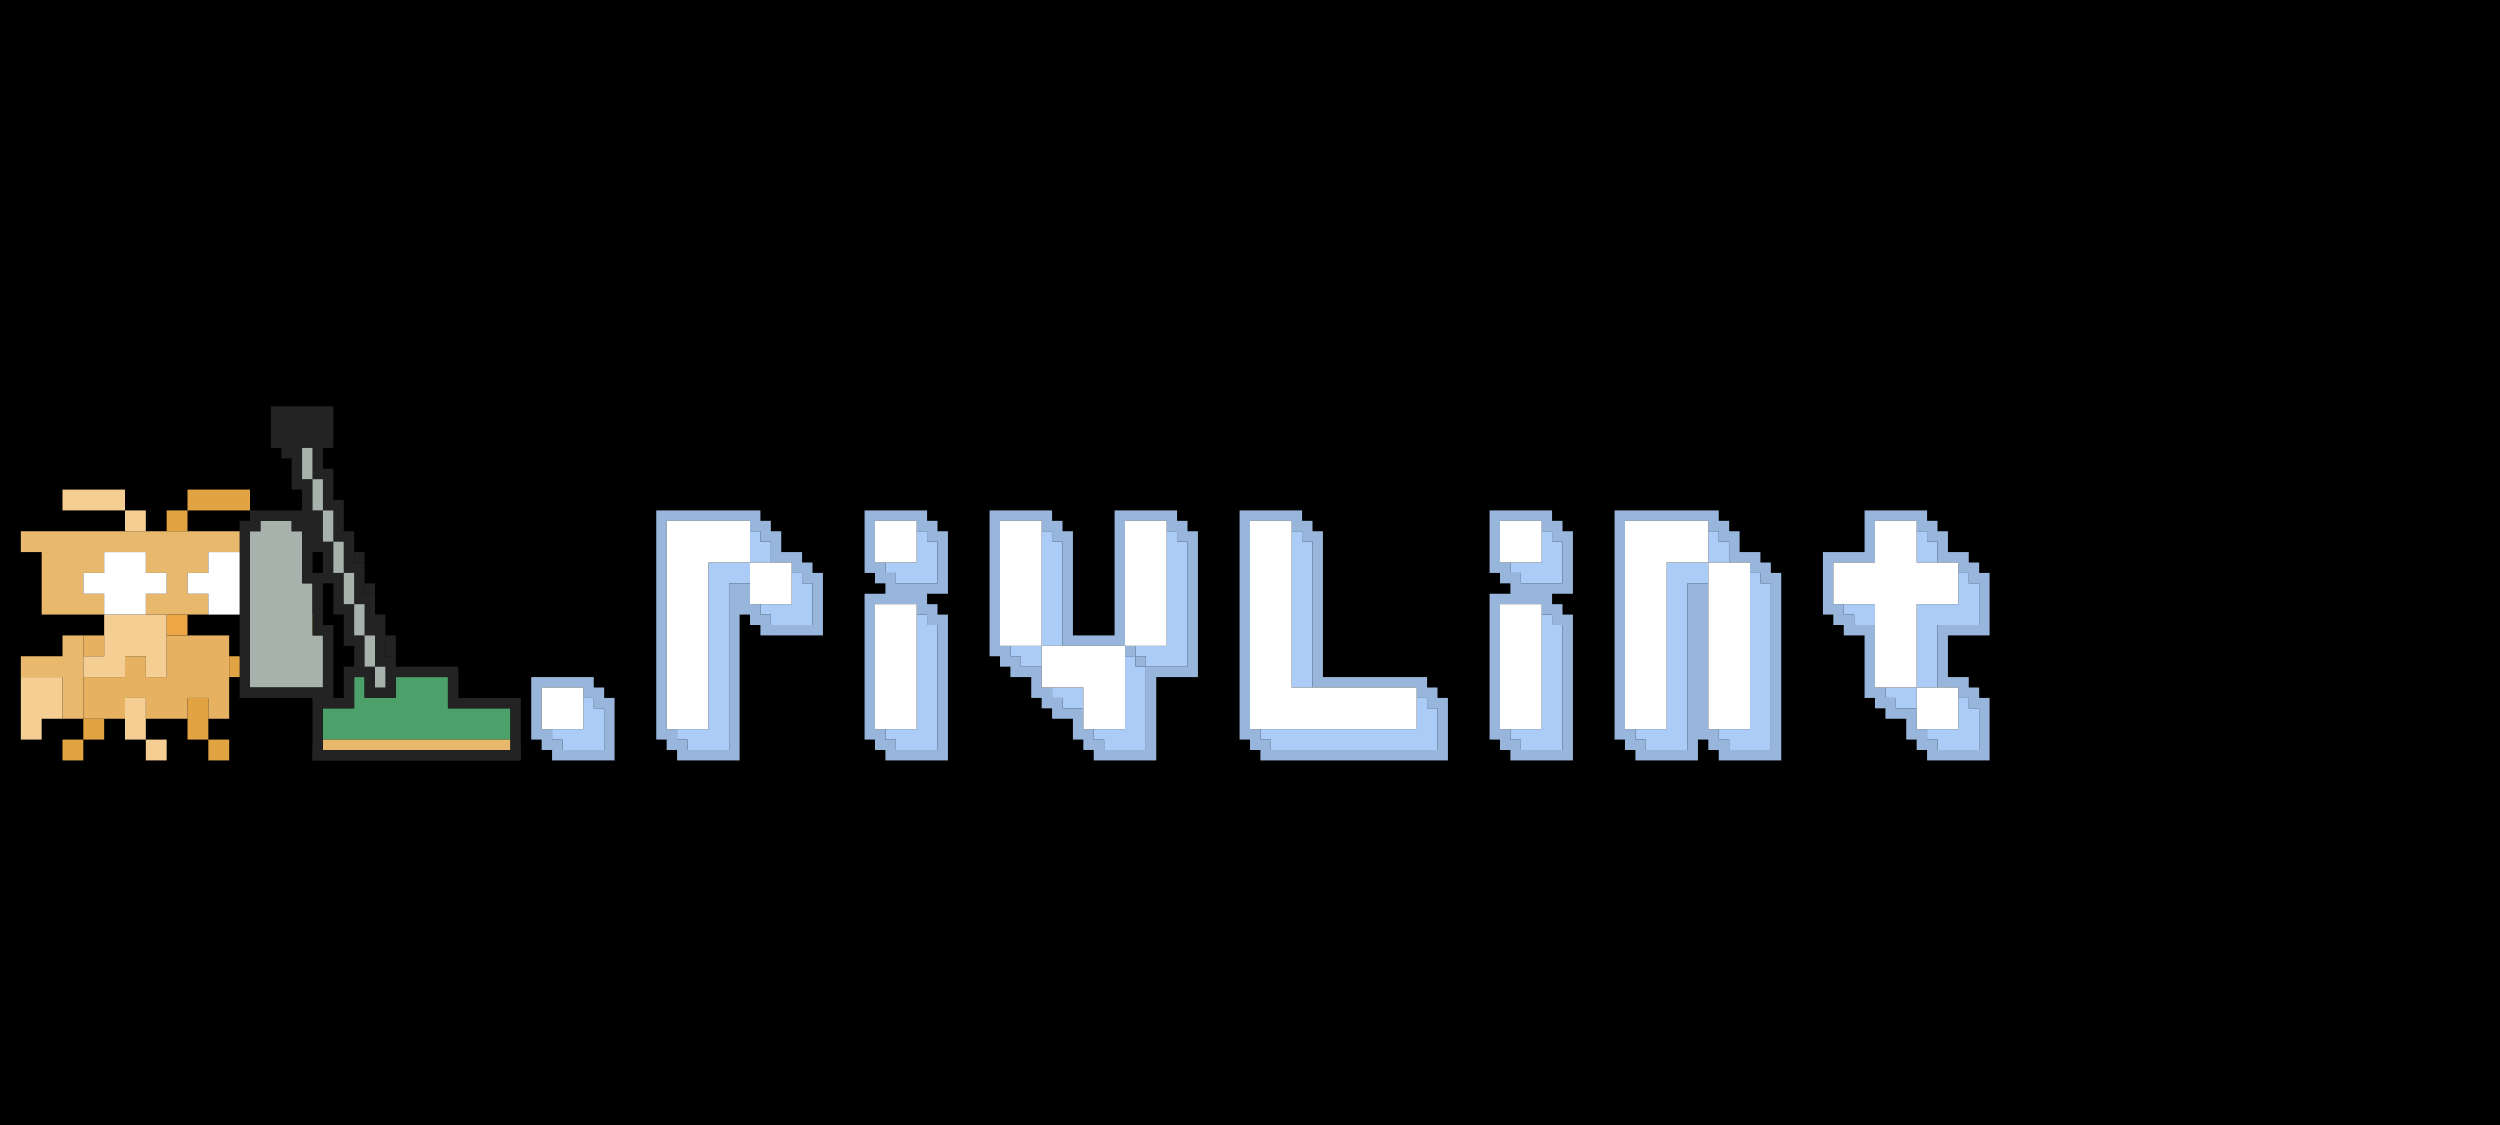
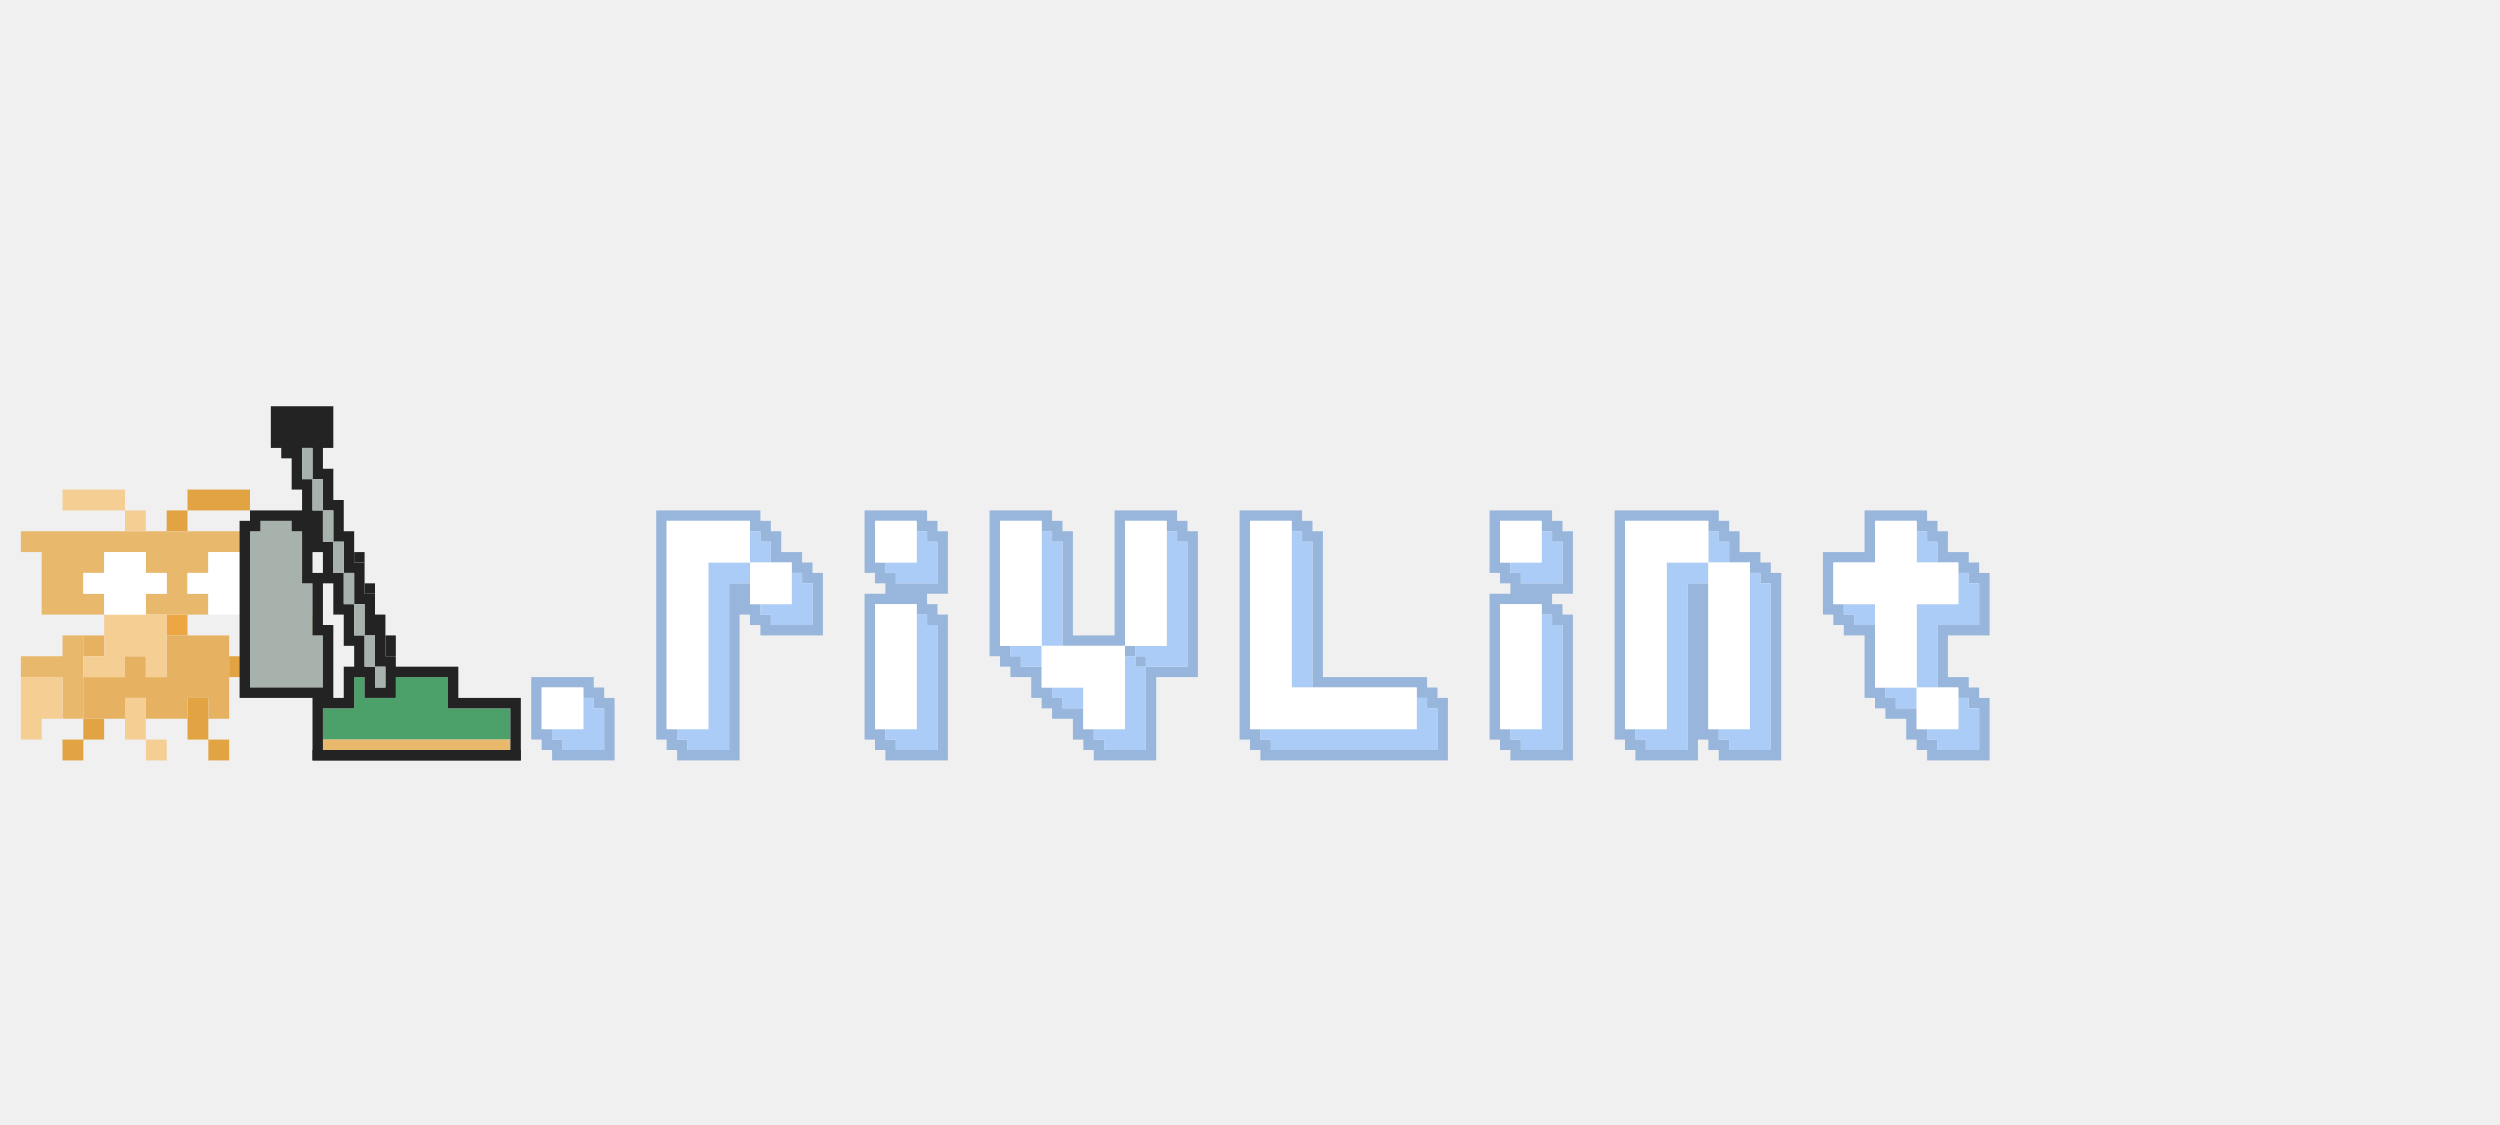
<svg xmlns="http://www.w3.org/2000/svg" viewBox="0 0 480 216" width="480" height="216">
  <defs>
    <clipPath id="clip0">
      <path d="M-0 -0L480 -0L480 216L-0 216Z" />
    </clipPath>
  </defs>
  <g clip-path="url(#clip0)">
-     <path transform="translate(248.5 127.5)" d="M-265.5 -159.5L265.5 -159.5L265.5 159.5L-265.5 159.5L-265.5 -159.5Z" />
    <path transform="translate(104 100)" fill="#98b6db" d="M22 -2L42 -2L42 0L22 0ZM62 -2L74 -2L74 0L62 0ZM86 -2L98 -2L98 0L86 0ZM110 -2L122 -2L122 0L110 0ZM134 -2L146 -2L146 0L134 0ZM182 -2L194 -2L194 0L182 0ZM206 -2L226 -2L226 0L206 0ZM254 -2L266 -2L266 0L254 0ZM22 0L24 0L24 40L22 40ZM40 0L44 0L44 2L40 2ZM62 0L64 0L64 8L62 8ZM72 0L76 0L76 2L72 2ZM86 0L88 0L88 24L86 24ZM96 0L100 0L100 2L96 2ZM110 0L112 0L112 22L110 22ZM120 0L124 0L124 2L120 2ZM134 0L136 0L136 40L134 40ZM144 0L148 0L148 2L144 2ZM182 0L184 0L184 8L182 8ZM192 0L196 0L196 2L192 2ZM206 0L208 0L208 40L206 40ZM224 0L228 0L228 2L224 2ZM254 0L256 0L256 6L254 6ZM264 0L268 0L268 2L264 2ZM42 2L46 2L46 4L42 4ZM74 2L78 2L78 4L74 4ZM98 2L102 2L102 4L98 4ZM122 2L126 2L126 4L122 4ZM146 2L150 2L150 4L146 4ZM194 2L198 2L198 4L194 4ZM226 2L230 2L230 4L226 4ZM266 2L270 2L270 4L266 4ZM44 4L46 4L46 6L44 6ZM76 4L78 4L78 12L76 12ZM100 4L102 4L102 22L100 22ZM124 4L126 4L126 28L124 28ZM148 4L150 4L150 30L148 30ZM196 4L198 4L198 12L196 12ZM228 4L230 4L230 6L228 6ZM268 4L270 4L270 6L268 6ZM44 6L50 6L50 8L44 8ZM228 6L234 6L234 8L228 8ZM246 6L256 6L256 8L246 8ZM268 6L274 6L274 8L268 8ZM48 8L52 8L52 10L48 10ZM62 8L66 8L66 10L62 10ZM182 8L186 8L186 10L182 10ZM232 8L236 8L236 10L232 10ZM246 8L248 8L248 16L246 16ZM272 8L276 8L276 10L272 10ZM50 10L54 10L54 12L50 12ZM64 10L68 10L68 12L64 12ZM184 10L188 10L188 12L184 12ZM234 10L238 10L238 12L234 12ZM274 10L278 10L278 12L274 12ZM36 12L40 12L40 16L36 16ZM52 12L54 12L54 20L52 20ZM66 12L78 12L78 14L66 14ZM186 12L198 12L198 14L186 14ZM220 12L224 12L224 40L220 40ZM236 12L238 12L238 44L236 44ZM276 12L278 12L278 20L276 20ZM62 14L74 14L74 16L62 16ZM182 14L194 14L194 16L182 16ZM36 16L42 16L42 18L36 18ZM62 16L64 16L64 40L62 40ZM72 16L76 16L76 18L72 18ZM182 16L184 16L184 40L182 40ZM192 16L196 16L196 18L192 18ZM246 16L250 16L250 18L246 18ZM36 18L38 18L38 44L36 44ZM40 18L44 18L44 20L40 20ZM74 18L78 18L78 20L74 20ZM194 18L198 18L198 20L194 20ZM248 18L252 18L252 20L248 20ZM42 20L54 20L54 22L42 22ZM76 20L78 20L78 44L76 44ZM196 20L198 20L198 44L196 44ZM250 20L256 20L256 22L250 22ZM268 20L278 20L278 22L268 22ZM100 22L112 22L112 24L100 24ZM254 22L256 22L256 32L254 32ZM268 22L270 22L270 30L268 30ZM86 24L90 24L90 26L86 26ZM112 24L114 24L114 26L112 26ZM88 26L92 26L92 28L88 28ZM114 26L116 26L116 28L114 28ZM90 28L96 28L96 30L90 30ZM116 28L126 28L126 30L116 30ZM-2 30L10 30L10 32L-2 32ZM94 30L96 30L96 32L94 32ZM116 30L118 30L118 44L116 44ZM148 30L170 30L170 32L148 32ZM268 30L274 30L274 32L268 32ZM-2 32L0 32L0 40L-2 40ZM8 32L12 32L12 34L8 34ZM94 32L98 32L98 34L94 34ZM168 32L172 32L172 34L168 34ZM254 32L258 32L258 34L254 34ZM272 32L276 32L276 34L272 34ZM10 34L14 34L14 36L10 36ZM96 34L100 34L100 36L96 36ZM170 34L174 34L174 36L170 36ZM256 34L260 34L260 36L256 36ZM274 34L278 34L278 36L274 36ZM12 36L14 36L14 44L12 44ZM98 36L104 36L104 38L98 38ZM172 36L174 36L174 44L172 44ZM258 36L264 36L264 38L258 38ZM276 36L278 36L278 44L276 44ZM102 38L104 38L104 40L102 40ZM262 38L264 38L264 40L262 40ZM-2 40L2 40L2 42L-2 42ZM22 40L26 40L26 42L22 42ZM62 40L66 40L66 42L62 42ZM102 40L106 40L106 42L102 42ZM134 40L138 40L138 42L134 42ZM182 40L186 40L186 42L182 42ZM206 40L210 40L210 42L206 42ZM220 40L226 40L226 42L220 42ZM262 40L266 40L266 42L262 42ZM0 42L4 42L4 44L0 44ZM24 42L28 42L28 44L24 44ZM64 42L68 42L68 44L64 44ZM104 42L108 42L108 44L104 44ZM136 42L140 42L140 44L136 44ZM184 42L188 42L188 44L184 44ZM208 42L212 42L212 44L208 44ZM220 42L222 42L222 44L220 44ZM224 42L228 42L228 44L224 44ZM264 42L268 42L268 44L264 44ZM2 44L14 44L14 46L2 46ZM26 44L38 44L38 46L26 46ZM66 44L78 44L78 46L66 46ZM106 44L118 44L118 46L106 46ZM138 44L174 44L174 46L138 46ZM186 44L198 44L198 46L186 46ZM210 44L222 44L222 46L210 46ZM226 44L238 44L238 46L226 46ZM266 44L278 44L278 46L266 46Z" />
    <path transform="translate(104 100)" fill="#aaccf6" d="M40 2L42 2L42 4L40 4ZM72 2L74 2L74 4L72 4ZM96 2L98 2L98 4L96 4ZM120 2L122 2L122 4L120 4ZM144 2L146 2L146 4L144 4ZM192 2L194 2L194 4L192 4ZM224 2L226 2L226 4L224 4ZM264 2L266 2L266 4L264 4ZM40 4L44 4L44 8L40 8ZM72 4L76 4L76 8L72 8ZM96 4L100 4L100 24L96 24ZM120 4L124 4L124 24L120 24ZM144 4L148 4L148 32L144 32ZM192 4L196 4L196 8L192 8ZM224 4L228 4L228 8L224 8ZM264 4L268 4L268 8L264 8ZM32 8L40 8L40 12L32 12ZM66 8L76 8L76 10L66 10ZM186 8L196 8L196 10L186 10ZM216 8L224 8L224 12L216 12ZM48 10L50 10L50 12L48 12ZM68 10L76 10L76 12L68 12ZM188 10L196 10L196 12L188 12ZM232 10L234 10L234 12L232 12ZM272 10L274 10L274 12L272 12ZM32 12L36 12L36 40L32 40ZM48 12L52 12L52 16L48 16ZM216 12L220 12L220 40L216 40ZM232 12L236 12L236 40L232 40ZM272 12L276 12L276 16L272 16ZM42 16L52 16L52 18L42 18ZM250 16L256 16L256 18L250 18ZM264 16L276 16L276 20L264 20ZM44 18L52 18L52 20L44 20ZM72 18L74 18L74 20L72 20ZM192 18L194 18L194 20L192 20ZM252 18L256 18L256 20L252 20ZM72 20L76 20L76 40L72 40ZM192 20L196 20L196 40L192 40ZM264 20L268 20L268 32L264 32ZM90 24L96 24L96 26L90 26ZM114 24L124 24L124 26L114 26ZM92 26L96 26L96 28L92 28ZM112 26L114 26L114 28L112 28ZM116 26L124 26L124 28L116 28ZM112 28L116 28L116 40L112 40ZM98 32L104 32L104 34L98 34ZM258 32L264 32L264 34L258 34ZM8 34L10 34L10 36L8 36ZM100 34L104 34L104 36L100 36ZM168 34L170 34L170 36L168 36ZM260 34L264 34L264 36L260 36ZM272 34L274 34L274 36L272 36ZM8 36L12 36L12 40L8 40ZM168 36L172 36L172 40L168 40ZM272 36L276 36L276 40L272 40ZM2 40L12 40L12 42L2 42ZM26 40L36 40L36 42L26 42ZM66 40L76 40L76 42L66 42ZM106 40L116 40L116 42L106 42ZM138 40L172 40L172 42L138 42ZM186 40L196 40L196 42L186 42ZM210 40L220 40L220 42L210 42ZM226 40L236 40L236 42L226 42ZM266 40L276 40L276 42L266 42ZM4 42L12 42L12 44L4 44ZM28 42L36 42L36 44L28 44ZM68 42L76 42L76 44L68 44ZM108 42L116 42L116 44L108 44ZM140 42L172 42L172 44L140 44ZM188 42L196 42L196 44L188 44ZM212 42L220 42L220 44L212 44ZM228 42L236 42L236 44L228 44ZM268 42L276 42L276 44L268 44Z" />
    <path transform="translate(104 100)" fill="#ffffff" d="M24 0L40 0L40 8L24 8ZM64 0L72 0L72 8L64 8ZM88 0L96 0L96 24L88 24ZM112 0L120 0L120 24L112 24ZM136 0L144 0L144 32L136 32ZM184 0L192 0L192 8L184 8ZM208 0L224 0L224 8L208 8ZM256 0L264 0L264 8L256 8ZM24 8L32 8L32 40L24 40ZM40 8L48 8L48 16L40 16ZM208 8L216 8L216 40L208 40ZM224 8L232 8L232 40L224 40ZM248 8L272 8L272 16L248 16ZM64 16L72 16L72 40L64 40ZM184 16L192 16L192 40L184 40ZM256 16L264 16L264 32L256 32ZM96 24L112 24L112 32L96 32ZM0 32L8 32L8 40L0 40ZM104 32L112 32L112 40L104 40ZM136 32L168 32L168 40L136 40ZM264 32L272 32L272 40L264 40Z" />
    <path transform="translate(0 90)" fill="#e2a443" d="M36 4L48 4L48 8L36 8ZM32 8L36 8L36 12L32 12ZM48 28L60 28L60 36L48 36ZM44 36L52 36L52 40L44 40ZM56 36L60 36L60 40L56 40ZM36 44L40 44L40 52L36 52ZM16 48L20 48L20 52L16 52ZM12 52L16 52L16 56L12 56ZM40 52L44 52L44 56L40 56Z" />
    <path transform="translate(0 90)" fill="#eda643" d="M32 28L36 28L36 32L32 32Z" />
    <path transform="translate(0 90)" fill="#e8b86d" d="M4 12L48 12L48 16L4 16ZM8 16L20 16L20 20L8 20ZM28 16L40 16L40 20L28 20ZM8 20L16 20L16 24L8 24ZM32 20L36 20L36 24L32 24ZM8 24L20 24L20 28L8 28ZM28 24L40 24L40 28L28 28ZM12 32L16 32L16 36L12 36ZM4 36L16 36L16 40L4 40ZM12 40L16 40L16 48L12 48Z" />
    <path transform="translate(0 90)" fill="#e6b261" d="M16 32L20 32L20 36L16 36ZM32 32L44 32L44 40L32 40ZM24 36L28 36L28 40L24 40ZM16 40L44 40L44 44L16 44ZM16 44L24 44L24 48L16 48ZM28 44L36 44L36 48L28 48ZM40 44L44 44L44 48L40 48Z" />
    <path transform="translate(0 90)" fill="#f5ce93" d="M12 4L24 4L24 8L12 8ZM24 8L28 8L28 12L24 12ZM20 28L32 28L32 36L20 36ZM16 36L24 36L24 40L16 40ZM28 36L32 36L32 40L28 40ZM4 40L12 40L12 48L4 48ZM24 44L28 44L28 52L24 52ZM4 48L8 48L8 52L4 52ZM28 52L32 52L32 56L28 56Z" />
    <path transform="translate(0 90)" fill="#ffffff" d="M20 16L28 16L28 20L20 20ZM40 16L48 16L48 20L40 20ZM16 20L32 20L32 24L16 24ZM36 20L52 20L52 24L36 24ZM20 24L28 24L28 28L20 28ZM40 24L48 24L48 28L40 28Z" />
    <path transform="translate(36 76)" fill="#a6b2ab" d="M14 24L20 24L20 26L14 26ZM12 26L22 26L22 36L12 36ZM12 36L24 36L24 46L12 46ZM12 46L26 46L26 56L12 56Z" />
    <path transform="translate(36 76)" fill="#4ca069" d="M32 54L34 54L34 58L32 58ZM40 54L50 54L50 58L40 58ZM32 58L50 58L50 60L32 60ZM26 60L62 60L62 66L26 66Z" />
    <path transform="translate(36 76)" fill="#e8b86d" d="M26 66L62 66L62 68L26 68Z" />
    <path transform="translate(36 76)" fill="#232323" d="M16 2L28 2L28 10L16 10ZM18 10L22 10L22 12L18 12ZM24 10L26 10L26 14L24 14ZM20 12L22 12L22 16L20 16ZM24 14L28 14L28 16L24 16ZM20 16L24 16L24 18L20 18ZM26 16L28 16L28 20L26 20ZM22 18L24 18L24 22L22 22ZM26 20L30 20L30 22L26 22ZM12 22L26 22L26 24L12 24ZM28 22L30 22L30 26L28 26ZM10 24L14 24L14 26L10 26ZM20 24L26 24L26 26L20 26ZM10 26L12 26L12 56L10 56ZM22 26L26 26L26 28L22 28ZM28 26L32 26L32 28L28 28ZM22 28L28 28L28 30L22 30ZM30 28L32 28L32 32L30 32ZM22 30L24 30L24 34L22 34ZM26 30L28 30L28 34L26 34ZM30 32L34 32L34 34L30 34ZM22 34L30 34L30 36L22 36ZM32 34L34 34L34 38L32 38ZM24 36L26 36L26 44L24 44ZM28 36L30 36L30 40L28 40ZM32 38L36 38L36 40L32 40ZM28 40L32 40L32 42L28 42ZM34 40L36 40L36 44L34 44ZM30 42L32 42L32 46L30 46ZM24 44L28 44L28 46L24 46ZM34 44L38 44L38 46L34 46ZM26 46L28 46L28 56L26 56ZM30 46L34 46L34 48L30 48ZM36 46L38 46L38 50L36 50ZM32 48L34 48L34 52L32 52ZM36 50L40 50L40 52L36 52ZM30 52L36 52L36 54L30 54ZM38 52L52 52L52 54L38 54ZM30 54L32 54L32 58L30 58ZM34 54L36 54L36 56L34 56ZM38 54L40 54L40 56L38 56ZM50 54L52 54L52 58L50 58ZM10 56L28 56L28 58L10 58ZM34 56L40 56L40 58L34 58ZM24 58L32 58L32 60L24 60ZM50 58L64 58L64 60L50 60ZM24 60L26 60L26 68L24 68ZM62 60L64 60L64 68L62 68Z" />
    <path transform="translate(36 76)" fill="#a6b2ab" d="M22 10L24 10L24 16L22 16ZM24 16L26 16L26 22L24 22ZM26 22L28 22L28 28L26 28ZM28 28L30 28L30 34L28 34ZM30 34L32 34L32 40L30 40ZM32 40L34 40L34 46L32 46ZM34 46L36 46L36 52L34 52ZM36 52L38 52L38 56L36 56Z" />
    <path transform="translate(36 76)" fill="#232323" d="M32 30L34 30L34 32L32 32ZM34 36L36 36L36 38L34 38ZM36 42L38 42L38 44L36 44ZM38 46L40 46L40 50L38 50Z" />
    <path transform="translate(36 76)" fill="#232323" d="M24 68L64 68L64 70L24 70Z" />
    <path transform="translate(36 76)" fill="#232323" d="M24 68L64 68L64 70L24 70Z" />
  </g>
</svg>
